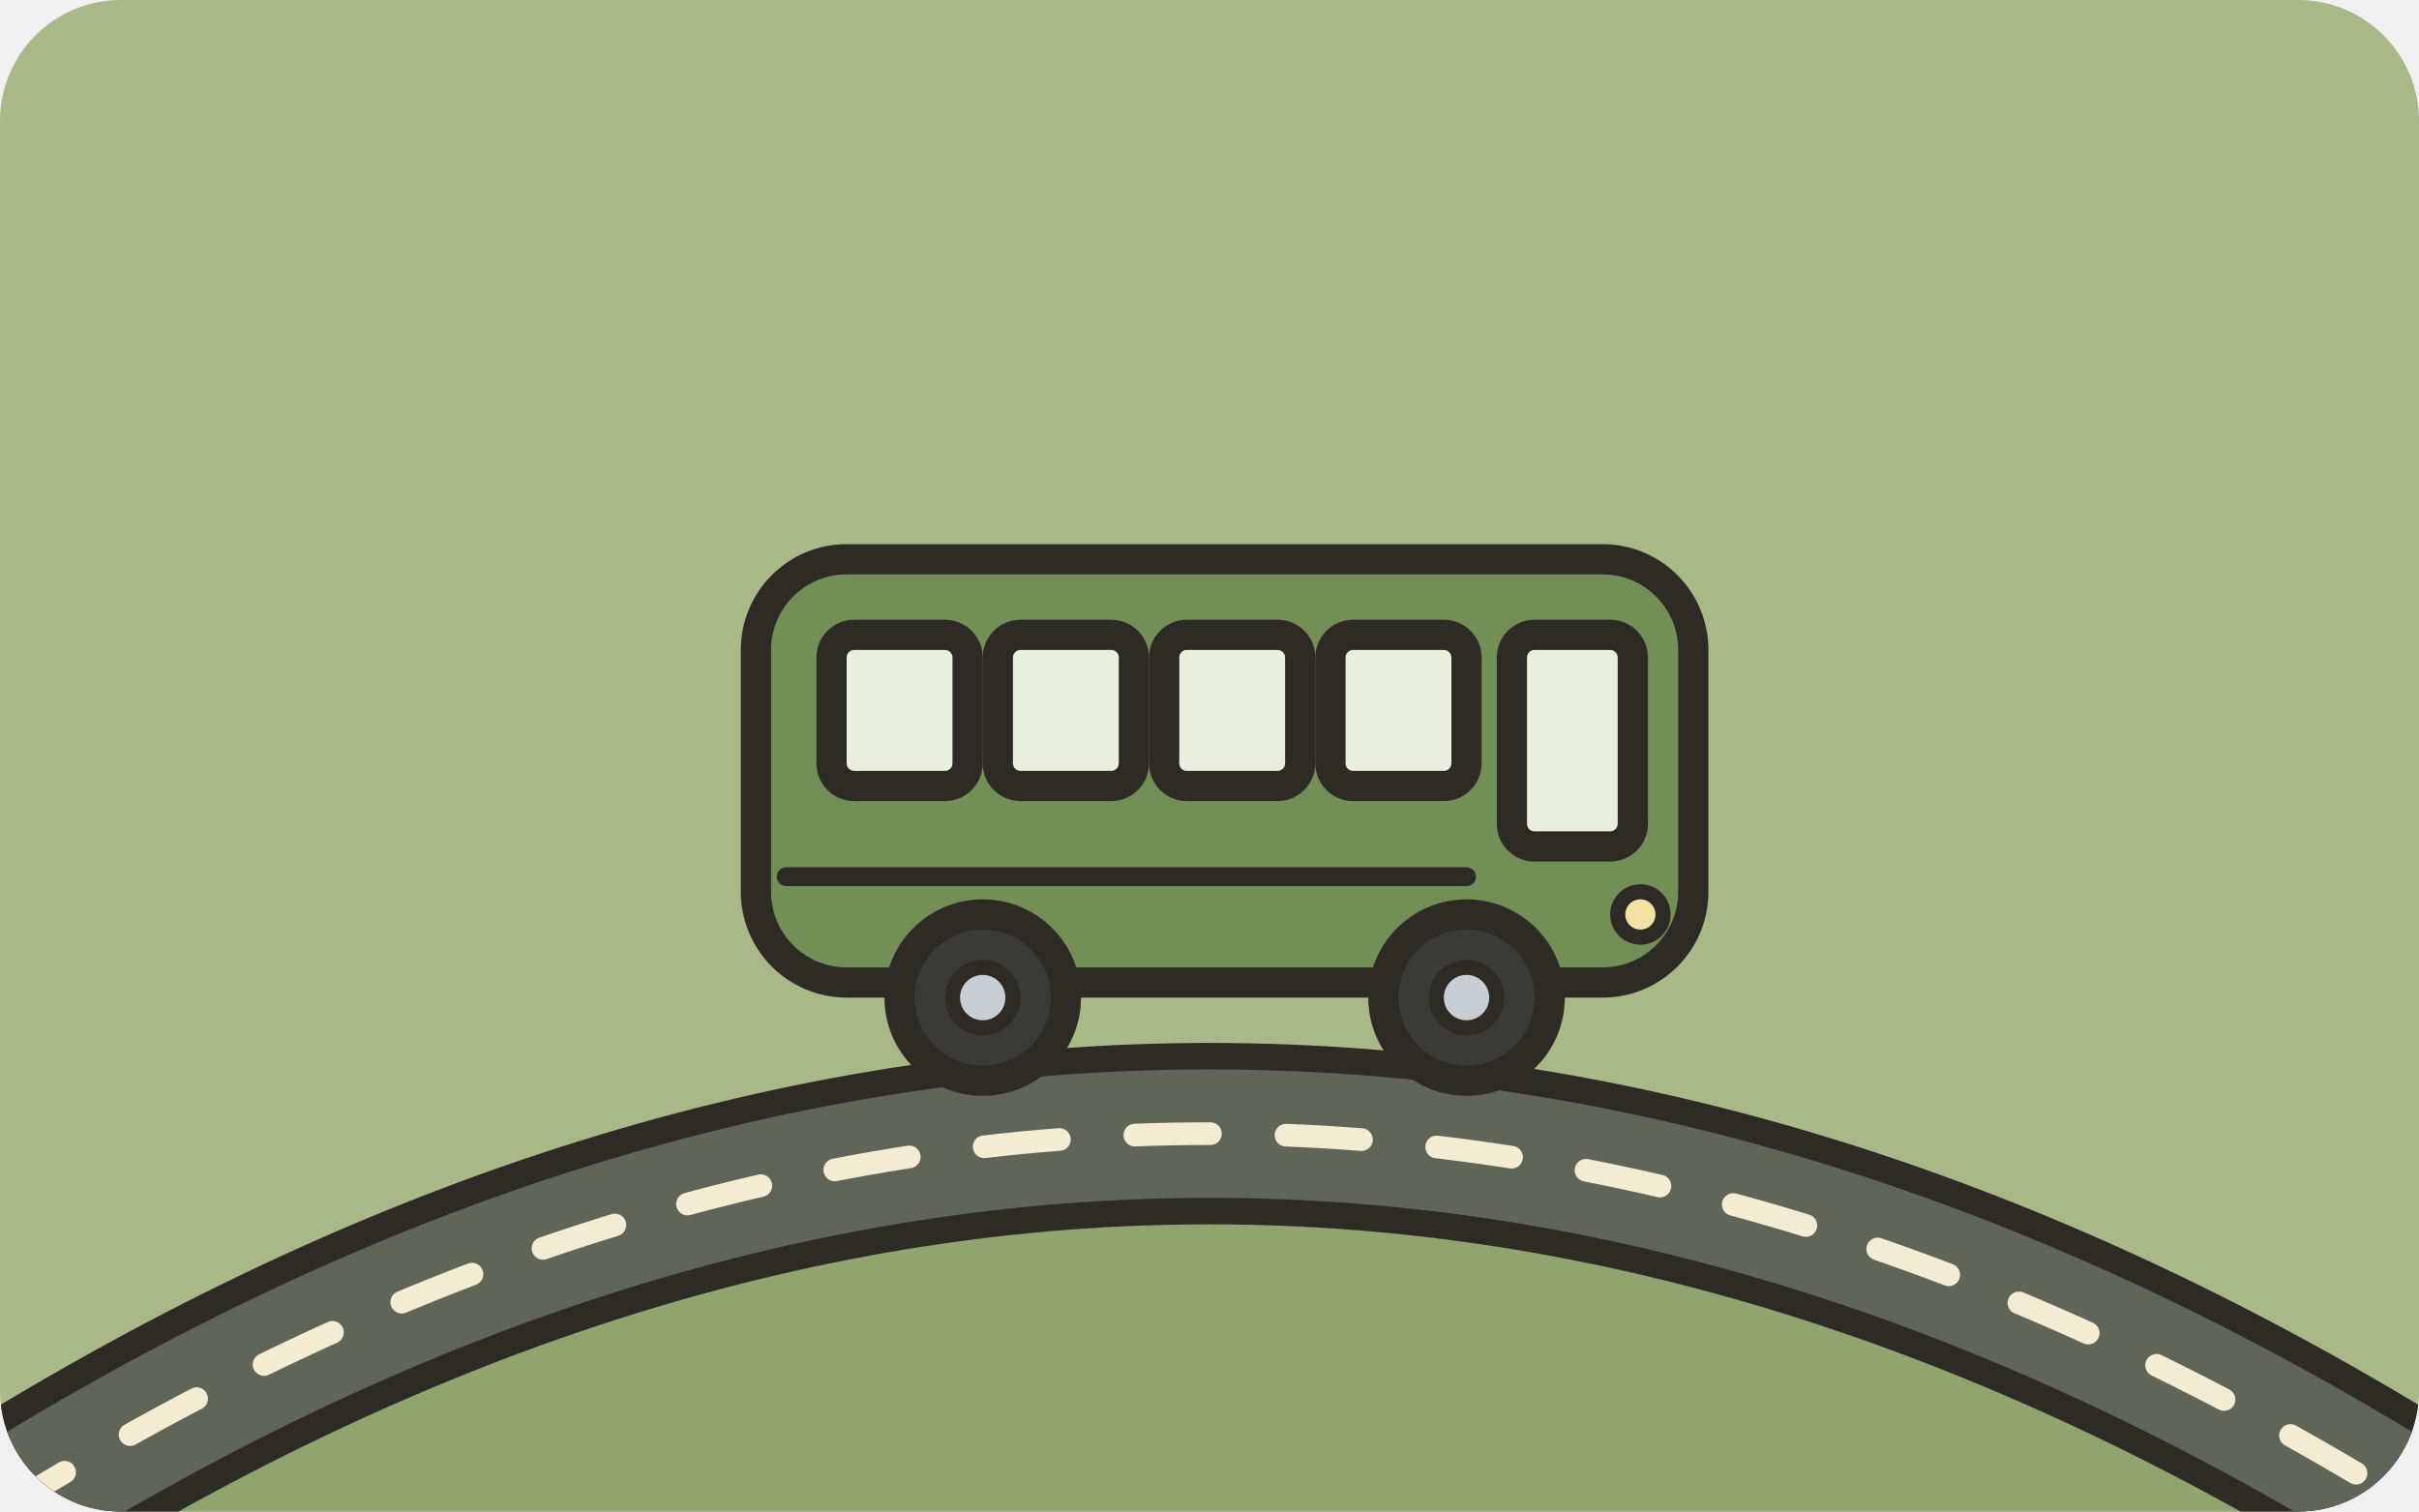
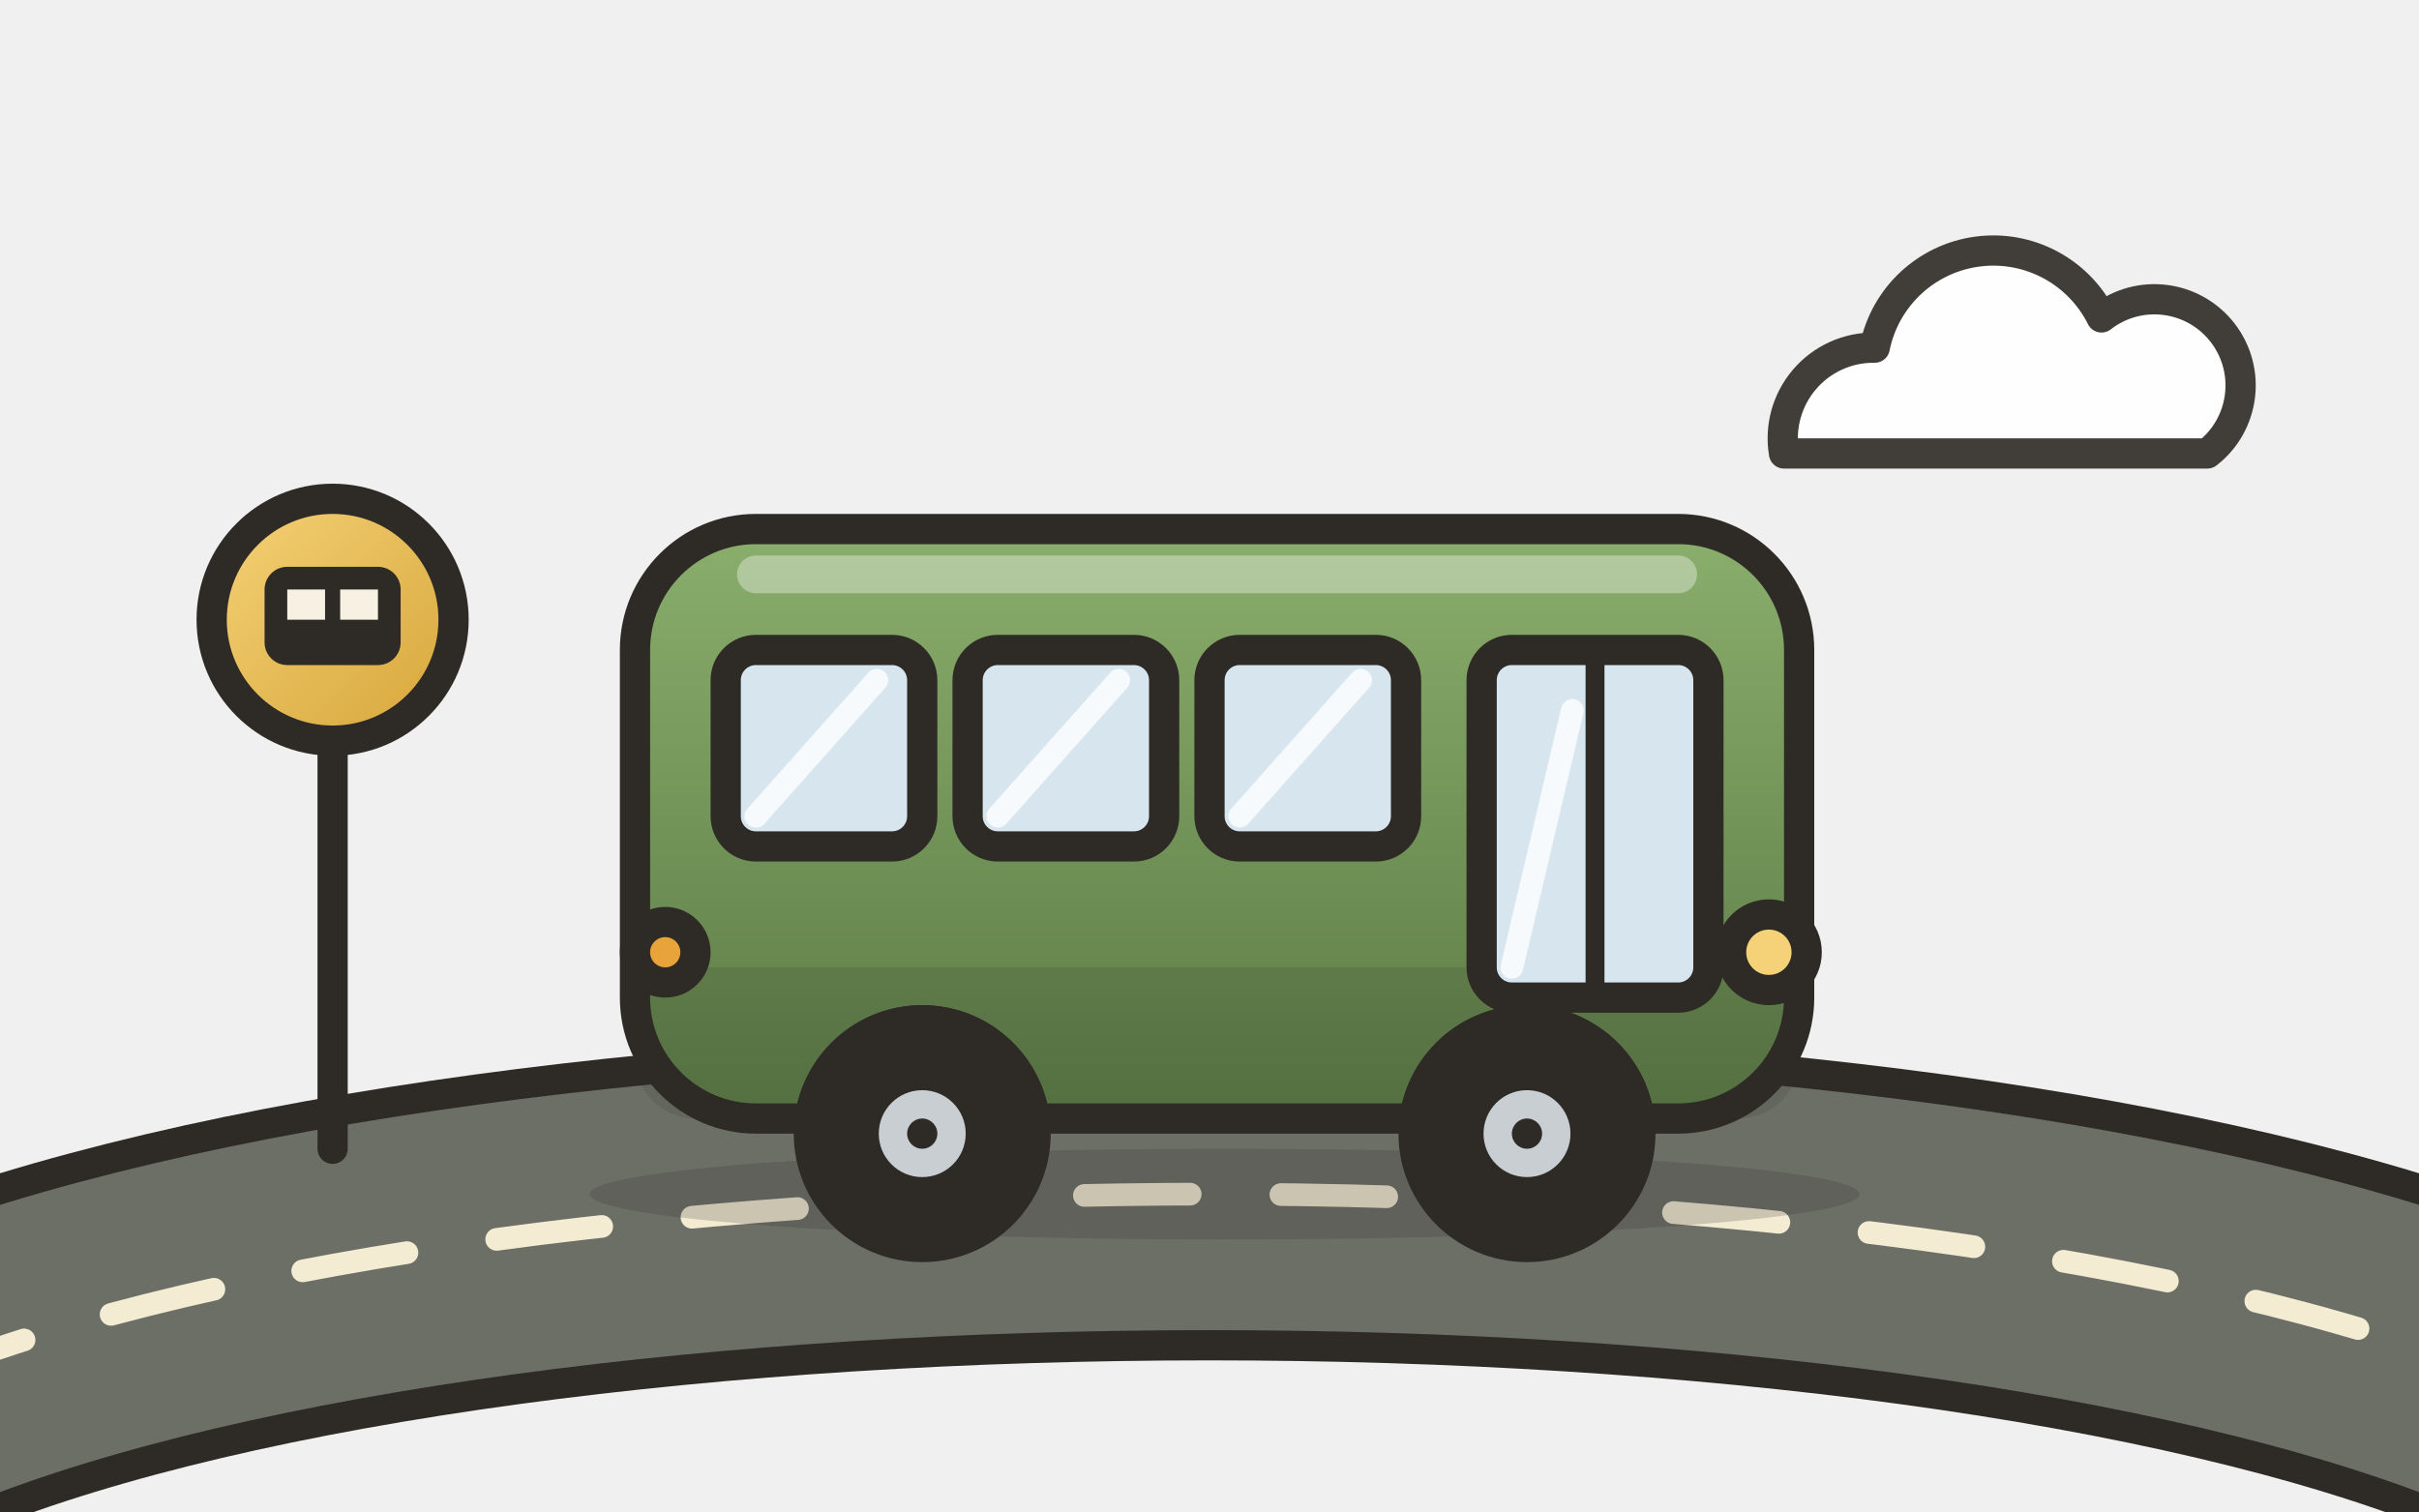
- <svg xmlns="http://www.w3.org/2000/svg" viewBox="0 0 320 200" width="320" height="200" role="img" aria-label="Roads &amp; Transit">
+ <svg xmlns="http://www.w3.org/2000/svg" viewBox="0 0 320 200">
  <defs>
-     <clipPath id="bp-tile-roads-transit">
-       <rect width="320" height="200" rx="16" />
-     </clipPath>
+     <linearGradient id="bp-roads-bus" x1="0" y1="0" x2="0" y2="1">
+       <stop offset="0" stop-color="#8AAE6C" />
+       <stop offset="1" stop-color="#5B7A45" />
+     </linearGradient>
+     <linearGradient id="bp-roads-sign" x1="0" y1="0" x2="1" y2="1">
+       <stop offset="0" stop-color="#F5D277" />
+       <stop offset="1" stop-color="#D6A539" />
+     </linearGradient>
  </defs>
-   <rect class="tile" width="320" height="200" rx="16" fill="#A8B889" />
-   <g clip-path="url(#bp-tile-roads-transit)" fill="none" stroke="#2E2A26" stroke-width="4" stroke-linecap="round" stroke-linejoin="round">
-     <path d="M0 200 Q160 100 320 200 Z" fill="#8FA46F" stroke="none" />
-     <path d="M0 200 Q160 100 320 200" stroke-width="24" />
-     <path d="M0 200 Q160 100 320 200" stroke="#5F6559" stroke-width="17" />
-     <path d="M0 200 Q160 100 320 200" stroke="#F3EBD2" stroke-width="3" stroke-dasharray="10 10" />
-     <rect x="100" y="74" width="124" height="56" rx="12" fill="#748E58" />
-     <rect x="110" y="84" width="18" height="20" rx="3" fill="#E9EFDC" />
-     <rect x="132" y="84" width="18" height="20" rx="3" fill="#E9EFDC" />
-     <rect x="154" y="84" width="18" height="20" rx="3" fill="#E9EFDC" />
-     <rect x="176" y="84" width="18" height="20" rx="3" fill="#E9EFDC" />
-     <rect x="200" y="84" width="16" height="28" rx="3" fill="#E9EFDC" />
-     <path d="M104 116 H194" stroke-width="2.5" />
-     <circle cx="217" cy="121" r="3" fill="#F3E2A6" stroke-width="2" />
-     <circle cx="130" cy="132" r="11" fill="#3A3A36" />
-     <circle cx="130" cy="132" r="4" fill="#C9CED3" stroke-width="2" />
-     <circle cx="194" cy="132" r="11" fill="#3A3A36" />
-     <circle cx="194" cy="132" r="4" fill="#C9CED3" stroke-width="2" />
+   <g fill="none" stroke="#2E2A26" stroke-width="4" stroke-linecap="round" stroke-linejoin="round">
+     <path d="M236 60 a12 12 0 0 1 12 -14 a16 16 0 0 1 30 -4 a11 11 0 0 1 14 18 Z" fill="#FFFFFF" opacity=".9" />
+     <path d="M-10 182 C70 150 250 150 330 182" stroke-width="44" />
+     <path d="M-10 182 C70 150 250 150 330 182" stroke="#6B6F66" stroke-width="36" />
+     <path d="M-10 182 C70 150 250 150 330 182" stroke="#F3EBD2" stroke-width="3" stroke-dasharray="14 12" />
+     <path d="M44 98 V152" />
+     <circle cx="44" cy="82" r="16" fill="url(#bp-roads-sign)" />
+     <rect x="35" y="75" width="18" height="13" rx="3" fill="#2E2A26" stroke="none" />
+     <rect x="38" y="78" width="5" height="4" fill="#F7F1E3" stroke="none" />
+     <rect x="45" y="78" width="5" height="4" fill="#F7F1E3" stroke="none" />
+     <ellipse cx="162" cy="158" rx="84" ry="6" fill="#2E2A26" opacity=".2" stroke="none" />
+     <rect x="84" y="70" width="154" height="78" rx="16" fill="url(#bp-roads-bus)" />
+     <path d="M100 76 H222" stroke="#FFFFFF" stroke-width="5" opacity=".35" />
+     <rect x="84" y="128" width="154" height="20" rx="8" fill="#2E2A26" opacity=".14" stroke="none" />
+     <g>
+       <rect x="96" y="86" width="26" height="26" rx="4" fill="#D7E6EE" />
+       <path d="M100 108 L116 90" stroke="#FFFFFF" stroke-width="3" opacity=".8" />
+       <rect x="128" y="86" width="26" height="26" rx="4" fill="#D7E6EE" />
+       <path d="M132 108 L148 90" stroke="#FFFFFF" stroke-width="3" opacity=".8" />
+       <rect x="160" y="86" width="26" height="26" rx="4" fill="#D7E6EE" />
+       <path d="M164 108 L180 90" stroke="#FFFFFF" stroke-width="3" opacity=".8" />
+       <rect x="196" y="86" width="30" height="46" rx="4" fill="#D7E6EE" />
+       <path d="M211 86 V132" stroke-width="2.5" />
+       <path d="M200 128 L208 94" stroke="#FFFFFF" stroke-width="3" opacity=".8" />
+     </g>
+     <circle cx="234" cy="126" r="5" fill="#F5D277" />
+     <circle cx="88" cy="126" r="4" fill="#E8A33A" />
+     <path d="M105 150 a17 17 0 0 1 34 0" fill="#2E2A26" stroke="none" />
+     <path d="M185 150 a17 17 0 0 1 34 0" fill="#2E2A26" stroke="none" />
+     <circle cx="122" cy="150" r="15" fill="#2E2A26" />
+     <circle cx="122" cy="150" r="7" fill="#C9CED3" stroke-width="2.5" />
+     <circle cx="122" cy="150" r="2" fill="#2E2A26" stroke="none" />
+     <circle cx="202" cy="150" r="15" fill="#2E2A26" />
+     <circle cx="202" cy="150" r="7" fill="#C9CED3" stroke-width="2.5" />
+     <circle cx="202" cy="150" r="2" fill="#2E2A26" stroke="none" />
  </g>
</svg>
